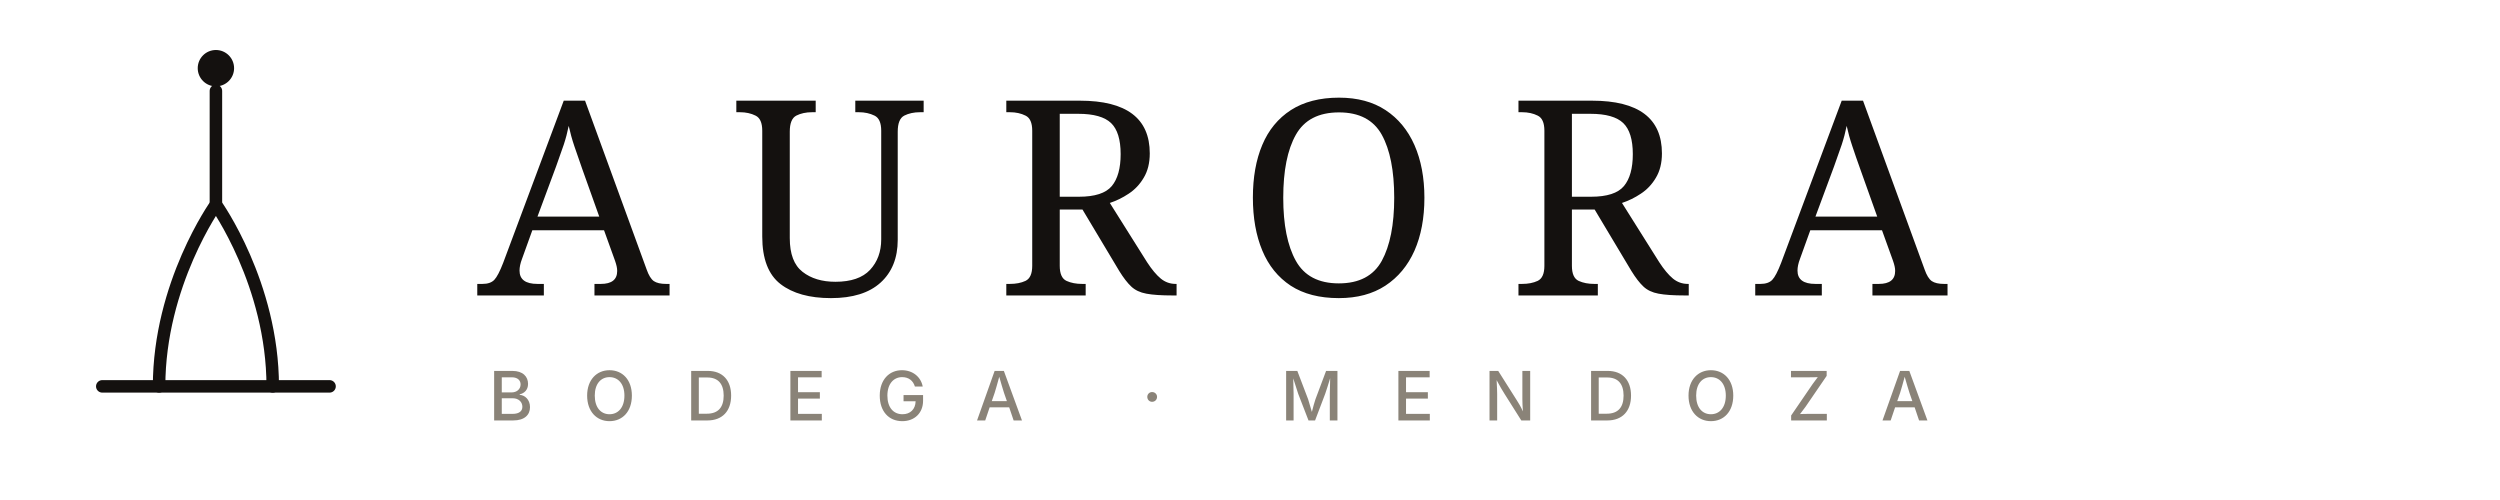
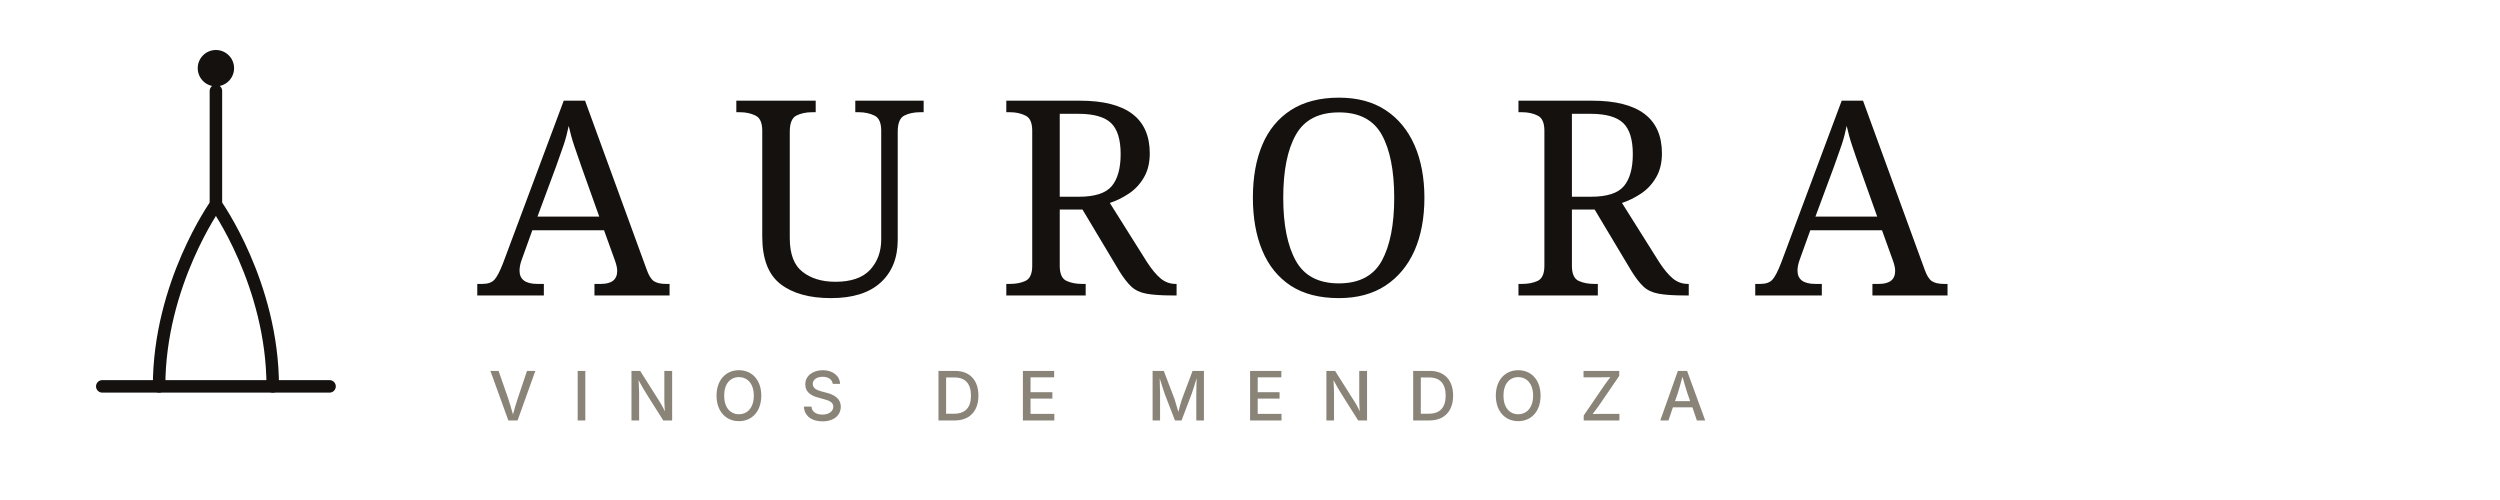
- <svg xmlns="http://www.w3.org/2000/svg" viewBox="0 0 220 44" role="img" aria-label="Bodega Aurora">
+ <svg xmlns="http://www.w3.org/2000/svg" viewBox="0 0 220 44" role="img" aria-label="Aurora Selección">
  <g fill="none" stroke="#14110F" stroke-width="1.1">
    <path d="M14 34c0-9 5-16 5-16s5 7 5 16" stroke-linecap="round" />
    <path d="M19 18V8" stroke-linecap="round" />
    <circle cx="19" cy="6" r="1.6" fill="#14110F" stroke="none" />
    <path d="M9 34h20" stroke-linecap="round" />
  </g>
  <text x="42" y="26" font-family="Cormorant Garamond, Georgia, serif" font-size="24" font-weight="300" letter-spacing="6" fill="#14110F">AURORA</text>
-   <text x="43" y="37" font-family="Inter, system-ui, sans-serif" font-size="6" font-weight="500" letter-spacing="4.4" fill="#8A8378">BODEGA · MENDOZA</text>
+   <text x="43" y="37" font-family="Inter, system-ui, sans-serif" font-size="6" font-weight="500" letter-spacing="3.1" fill="#8A8378">VINOS DE MENDOZA</text>
</svg>
